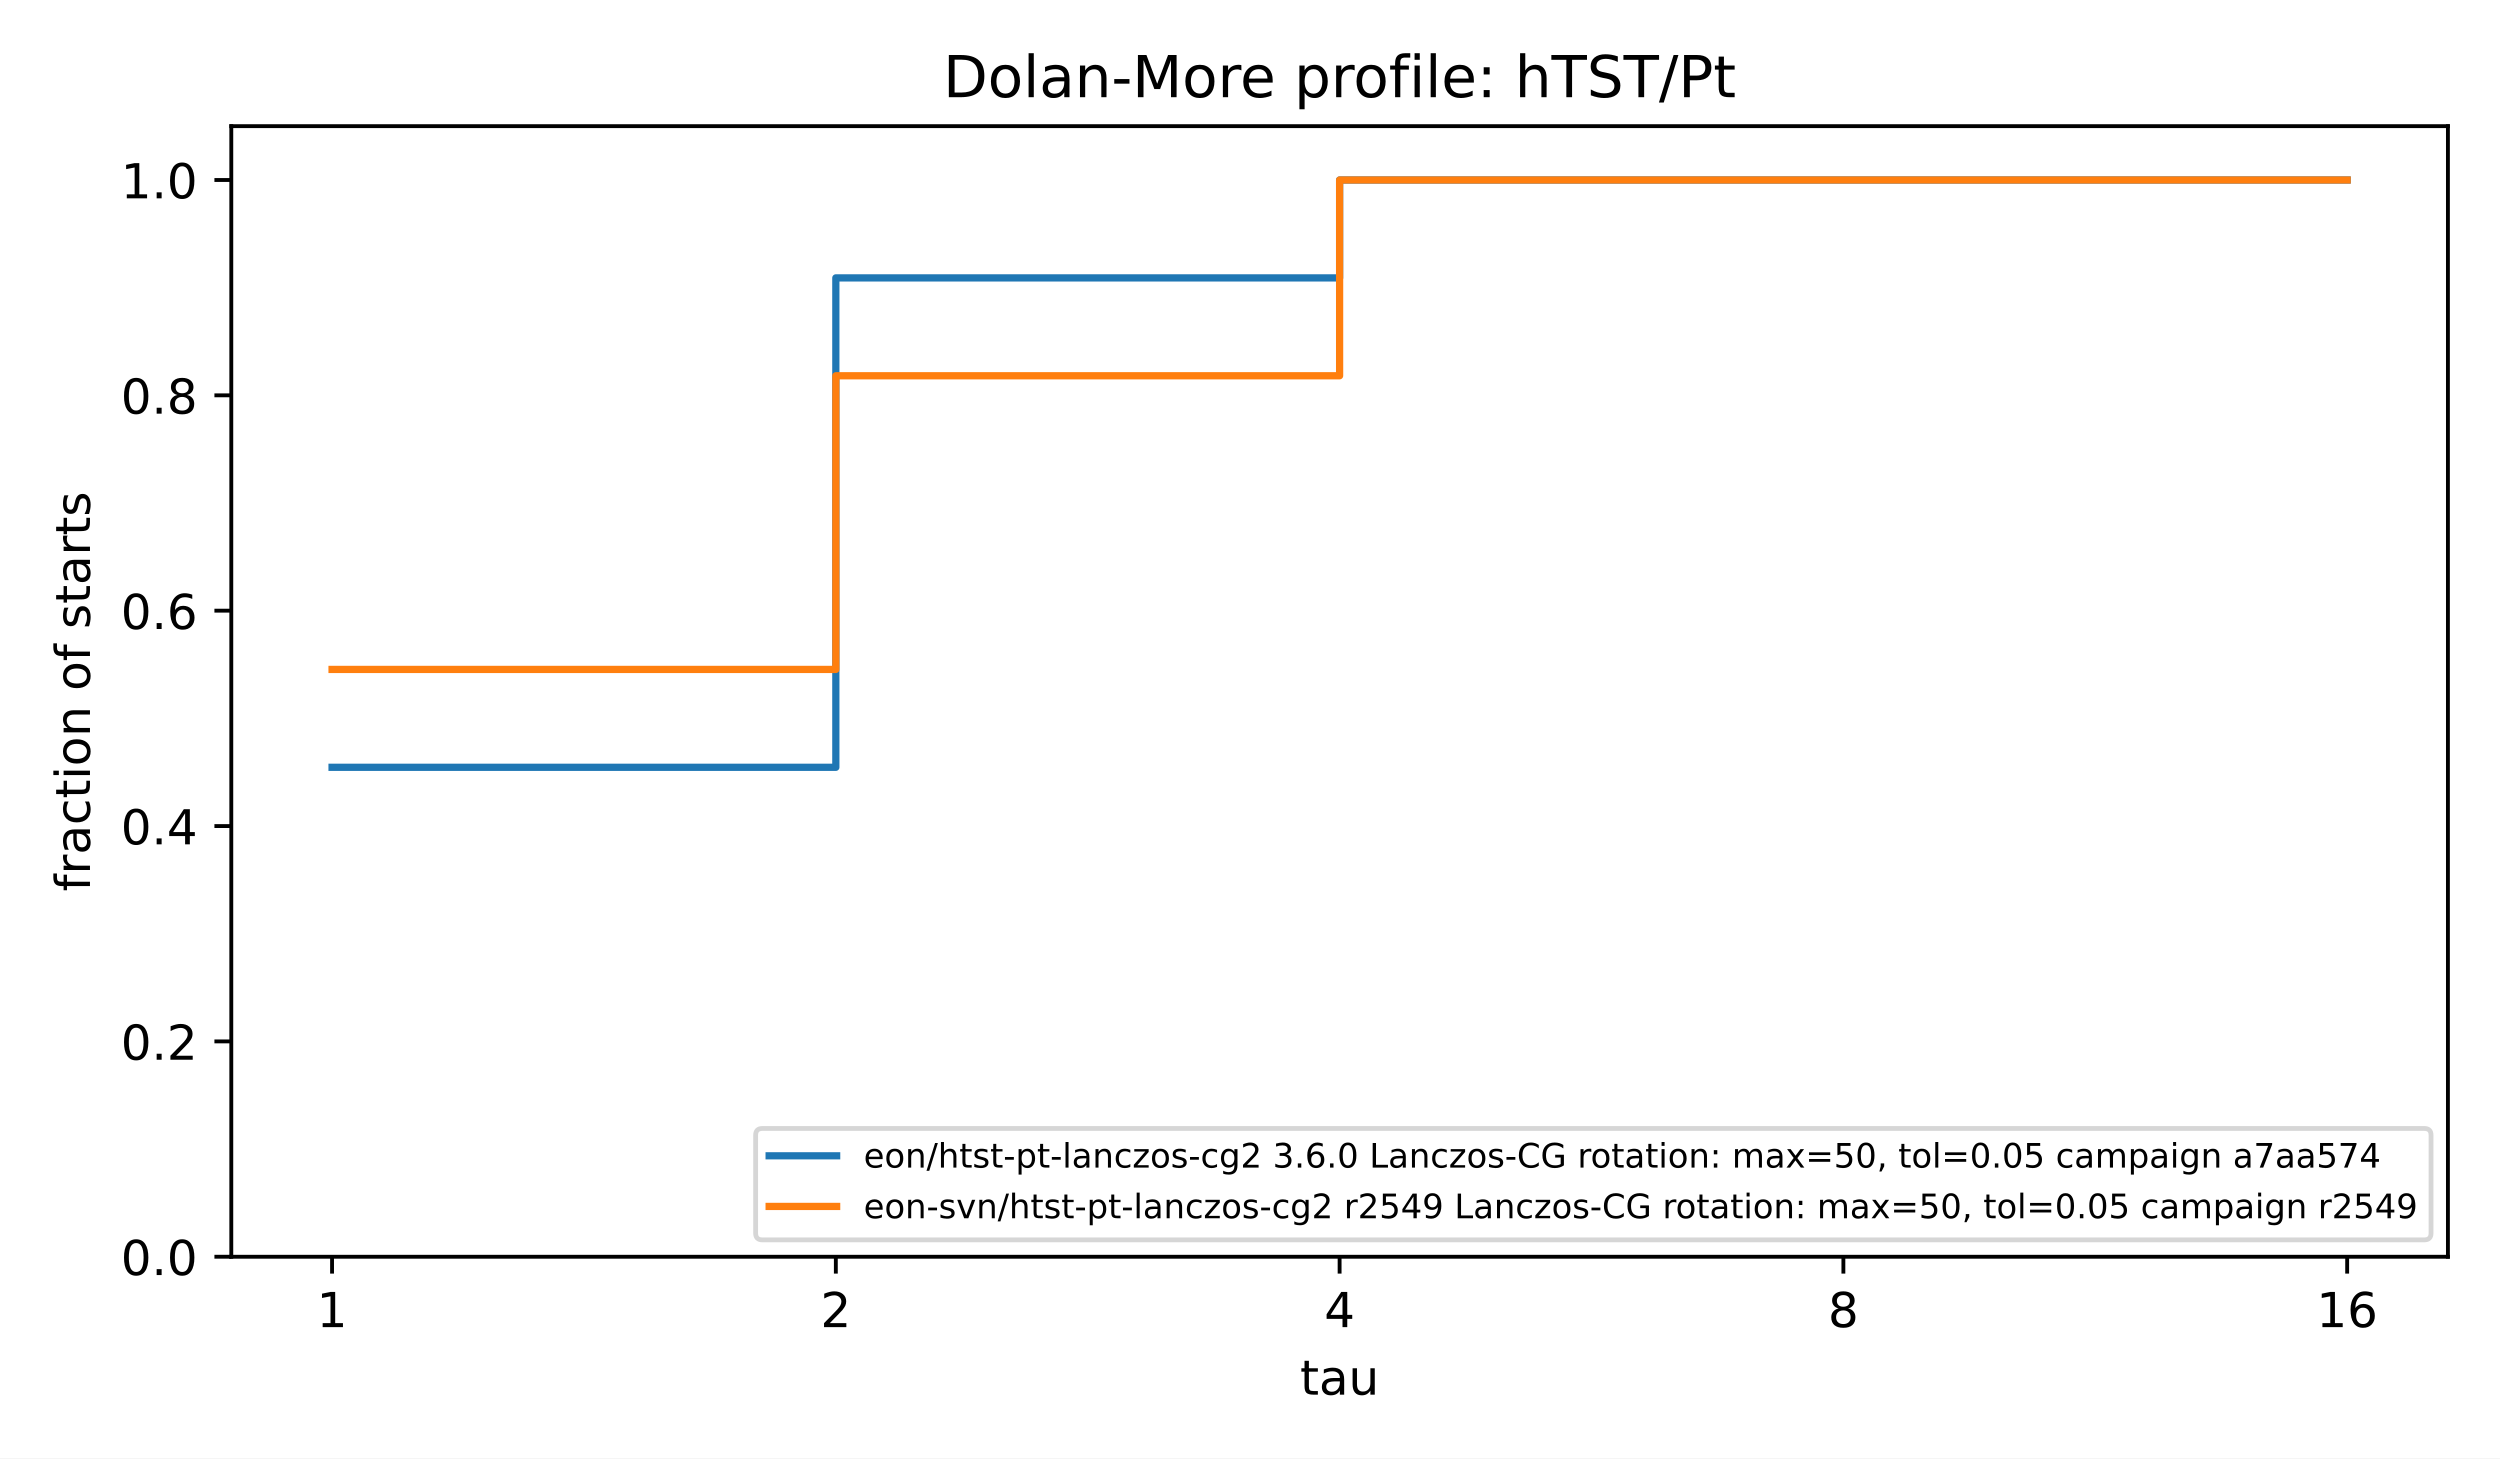
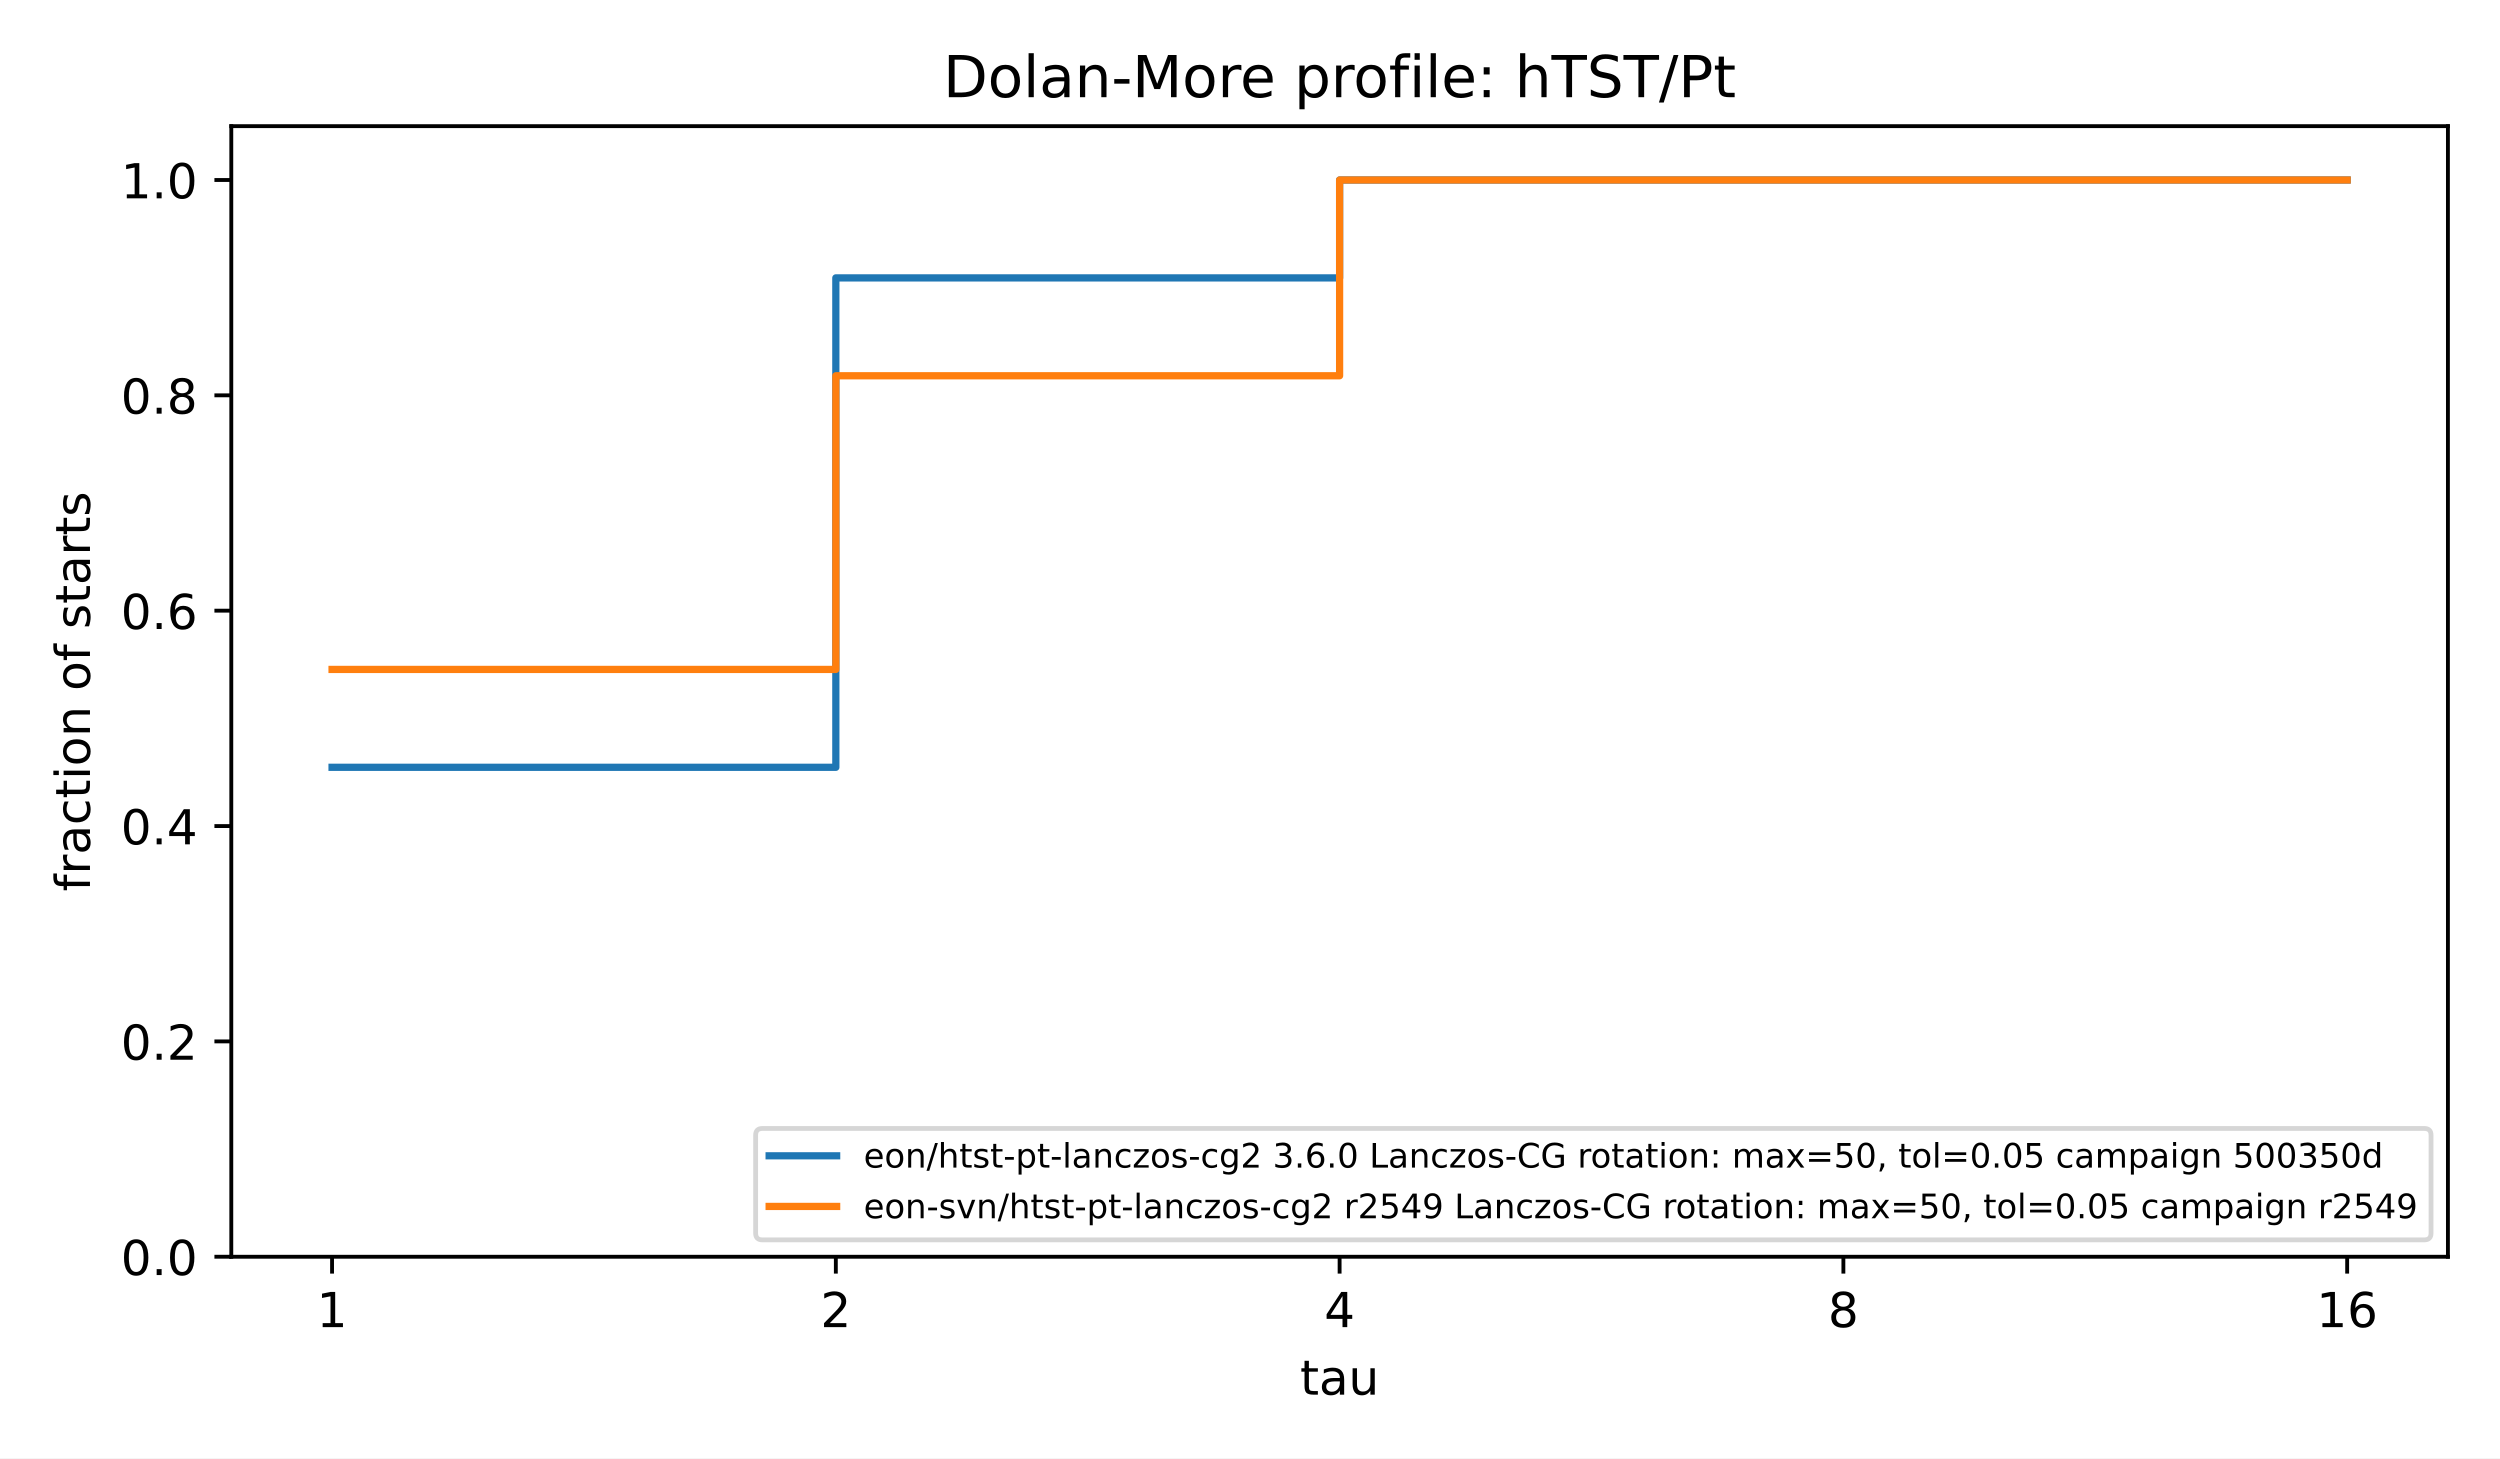
<svg xmlns="http://www.w3.org/2000/svg" xmlns:xlink="http://www.w3.org/1999/xlink" width="518.4pt" height="302.4pt" viewBox="0 0 518.4 302.4" version="1.1">
  <defs>
    <style type="text/css">*{stroke-linejoin: round; stroke-linecap: butt}</style>
  </defs>
  <g id="figure_1">
    <g id="patch_1">
      <path d="M 0 302.4  L 518.4 302.4  L 518.4 0  L 0 0  z " style="fill: #ffffff" />
    </g>
    <g id="axes_1">
      <g id="patch_2">
        <path d="M 47.962 260.6  L 507.6 260.6  L 507.6 26.16  L 47.962 26.16  z " style="fill: #ffffff" />
      </g>
      <g id="matplotlib.axis_1">
        <g id="xtick_1">
          <g id="line2d_1">
            <defs>
              <path id="m8ea4d47d77" d="M 0 0  L 0 3.5  " style="stroke: #000000; stroke-width: 0.8" />
            </defs>
            <g>
              <use xlink:href="#m8ea4d47d77" x="68.855" y="260.6" style="stroke: #000000; stroke-width: 0.8" />
            </g>
          </g>
          <g id="text_1">
            <text style="font-size: 10px; font-family: 'DejaVu Sans', 'Bitstream Vera Sans', 'Computer Modern Sans Serif', 'Lucida Grande', 'Verdana', 'Geneva', 'Lucid', 'Arial', 'Helvetica', 'Avant Garde', sans-serif; text-anchor: middle" x="68.855" y="275.198" transform="rotate(-0 68.85496 275.1977)">1</text>
          </g>
        </g>
        <g id="xtick_2">
          <g id="line2d_2">
            <g>
              <use xlink:href="#m8ea4d47d77" x="173.318" y="260.6" style="stroke: #000000; stroke-width: 0.8" />
            </g>
          </g>
          <g id="text_2">
            <text style="font-size: 10px; font-family: 'DejaVu Sans', 'Bitstream Vera Sans', 'Computer Modern Sans Serif', 'Lucida Grande', 'Verdana', 'Geneva', 'Lucid', 'Arial', 'Helvetica', 'Avant Garde', sans-serif; text-anchor: middle" x="173.318" y="275.198" transform="rotate(-0 173.3181 275.1977)">2</text>
          </g>
        </g>
        <g id="xtick_3">
          <g id="line2d_3">
            <g>
              <use xlink:href="#m8ea4d47d77" x="277.781" y="260.6" style="stroke: #000000; stroke-width: 0.8" />
            </g>
          </g>
          <g id="text_3">
            <text style="font-size: 10px; font-family: 'DejaVu Sans', 'Bitstream Vera Sans', 'Computer Modern Sans Serif', 'Lucida Grande', 'Verdana', 'Geneva', 'Lucid', 'Arial', 'Helvetica', 'Avant Garde', sans-serif; text-anchor: middle" x="277.781" y="275.198" transform="rotate(-0 277.7812 275.1977)">4</text>
          </g>
        </g>
        <g id="xtick_4">
          <g id="line2d_4">
            <g>
              <use xlink:href="#m8ea4d47d77" x="382.244" y="260.6" style="stroke: #000000; stroke-width: 0.8" />
            </g>
          </g>
          <g id="text_4">
            <text style="font-size: 10px; font-family: 'DejaVu Sans', 'Bitstream Vera Sans', 'Computer Modern Sans Serif', 'Lucida Grande', 'Verdana', 'Geneva', 'Lucid', 'Arial', 'Helvetica', 'Avant Garde', sans-serif; text-anchor: middle" x="382.244" y="275.198" transform="rotate(-0 382.2443 275.1977)">8</text>
          </g>
        </g>
        <g id="xtick_5">
          <g id="line2d_5">
            <g>
              <use xlink:href="#m8ea4d47d77" x="486.707" y="260.6" style="stroke: #000000; stroke-width: 0.8" />
            </g>
          </g>
          <g id="text_5">
            <text style="font-size: 10px; font-family: 'DejaVu Sans', 'Bitstream Vera Sans', 'Computer Modern Sans Serif', 'Lucida Grande', 'Verdana', 'Geneva', 'Lucid', 'Arial', 'Helvetica', 'Avant Garde', sans-serif; text-anchor: middle" x="486.707" y="275.198" transform="rotate(-0 486.7074 275.1977)">16</text>
          </g>
        </g>
        <g id="text_6">
          <text style="font-size: 10px; font-family: 'DejaVu Sans', 'Bitstream Vera Sans', 'Computer Modern Sans Serif', 'Lucida Grande', 'Verdana', 'Geneva', 'Lucid', 'Arial', 'Helvetica', 'Avant Garde', sans-serif; text-anchor: middle" x="277.781" y="289.198" transform="rotate(-0 277.7812 289.1977)">tau</text>
        </g>
      </g>
      <g id="matplotlib.axis_2">
        <g id="ytick_1">
          <g id="line2d_6">
            <defs>
              <path id="md659df78fa" d="M 0 0  L -3.5 0  " style="stroke: #000000; stroke-width: 0.8" />
            </defs>
            <g>
              <use xlink:href="#md659df78fa" x="47.962" y="260.6" style="stroke: #000000; stroke-width: 0.8" />
            </g>
          </g>
          <g id="text_7">
            <text style="font-size: 10px; font-family: 'DejaVu Sans', 'Bitstream Vera Sans', 'Computer Modern Sans Serif', 'Lucida Grande', 'Verdana', 'Geneva', 'Lucid', 'Arial', 'Helvetica', 'Avant Garde', sans-serif; text-anchor: end" x="40.962" y="264.399" transform="rotate(-0 40.96234 264.3988)">0.0</text>
          </g>
        </g>
        <g id="ytick_2">
          <g id="line2d_7">
            <g>
              <use xlink:href="#md659df78fa" x="47.962" y="215.945" style="stroke: #000000; stroke-width: 0.8" />
            </g>
          </g>
          <g id="text_8">
            <text style="font-size: 10px; font-family: 'DejaVu Sans', 'Bitstream Vera Sans', 'Computer Modern Sans Serif', 'Lucida Grande', 'Verdana', 'Geneva', 'Lucid', 'Arial', 'Helvetica', 'Avant Garde', sans-serif; text-anchor: end" x="40.962" y="219.744" transform="rotate(-0 40.96234 219.7436)">0.2</text>
          </g>
        </g>
        <g id="ytick_3">
          <g id="line2d_8">
            <g>
              <use xlink:href="#md659df78fa" x="47.962" y="171.29" style="stroke: #000000; stroke-width: 0.8" />
            </g>
          </g>
          <g id="text_9">
            <text style="font-size: 10px; font-family: 'DejaVu Sans', 'Bitstream Vera Sans', 'Computer Modern Sans Serif', 'Lucida Grande', 'Verdana', 'Geneva', 'Lucid', 'Arial', 'Helvetica', 'Avant Garde', sans-serif; text-anchor: end" x="40.962" y="175.088" transform="rotate(-0 40.96234 175.0884)">0.4</text>
          </g>
        </g>
        <g id="ytick_4">
          <g id="line2d_9">
            <g>
              <use xlink:href="#md659df78fa" x="47.962" y="126.634" style="stroke: #000000; stroke-width: 0.8" />
            </g>
          </g>
          <g id="text_10">
            <text style="font-size: 10px; font-family: 'DejaVu Sans', 'Bitstream Vera Sans', 'Computer Modern Sans Serif', 'Lucida Grande', 'Verdana', 'Geneva', 'Lucid', 'Arial', 'Helvetica', 'Avant Garde', sans-serif; text-anchor: end" x="40.962" y="130.433" transform="rotate(-0 40.96234 130.4331)">0.6</text>
          </g>
        </g>
        <g id="ytick_5">
          <g id="line2d_10">
            <g>
              <use xlink:href="#md659df78fa" x="47.962" y="81.979" style="stroke: #000000; stroke-width: 0.8" />
            </g>
          </g>
          <g id="text_11">
            <text style="font-size: 10px; font-family: 'DejaVu Sans', 'Bitstream Vera Sans', 'Computer Modern Sans Serif', 'Lucida Grande', 'Verdana', 'Geneva', 'Lucid', 'Arial', 'Helvetica', 'Avant Garde', sans-serif; text-anchor: end" x="40.962" y="85.778" transform="rotate(-0 40.96234 85.77788)">0.8</text>
          </g>
        </g>
        <g id="ytick_6">
          <g id="line2d_11">
            <g>
              <use xlink:href="#md659df78fa" x="47.962" y="37.324" style="stroke: #000000; stroke-width: 0.8" />
            </g>
          </g>
          <g id="text_12">
            <text style="font-size: 10px; font-family: 'DejaVu Sans', 'Bitstream Vera Sans', 'Computer Modern Sans Serif', 'Lucida Grande', 'Verdana', 'Geneva', 'Lucid', 'Arial', 'Helvetica', 'Avant Garde', sans-serif; text-anchor: end" x="40.962" y="41.123" transform="rotate(-0 40.96234 41.12264)">1.0</text>
          </g>
        </g>
        <g id="text_13">
          <text style="font-size: 10px; font-family: 'DejaVu Sans', 'Bitstream Vera Sans', 'Computer Modern Sans Serif', 'Lucida Grande', 'Verdana', 'Geneva', 'Lucid', 'Arial', 'Helvetica', 'Avant Garde', sans-serif; text-anchor: middle" x="18.657" y="143.38" transform="rotate(-90 18.65687 143.38)">fraction of starts</text>
        </g>
      </g>
      <g id="line2d_12">
        <path d="M 68.855 159.111  L 173.318 159.111  L 173.318 57.622  L 277.781 57.622  L 277.781 37.324  L 382.244 37.324  L 382.244 37.324  L 486.707 37.324  L 486.707 37.324  " clip-path="url(#p4e380cea4b)" style="fill: none; stroke: #1f77b4; stroke-width: 1.5; stroke-linecap: square" />
      </g>
      <g id="line2d_13">
        <path d="M 68.855 138.813  L 173.318 138.813  L 173.318 77.919  L 277.781 77.919  L 277.781 37.324  L 382.244 37.324  L 382.244 37.324  L 486.707 37.324  L 486.707 37.324  " clip-path="url(#p4e380cea4b)" style="fill: none; stroke: #ff7f0e; stroke-width: 1.5; stroke-linecap: square" />
      </g>
      <g id="patch_3">
        <path d="M 47.962 260.6  L 47.962 26.16  " style="fill: none; stroke: #000000; stroke-width: 0.8; stroke-linejoin: miter; stroke-linecap: square" />
      </g>
      <g id="patch_4">
        <path d="M 507.6 260.6  L 507.6 26.16  " style="fill: none; stroke: #000000; stroke-width: 0.8; stroke-linejoin: miter; stroke-linecap: square" />
      </g>
      <g id="patch_5">
        <path d="M 47.962 260.6  L 507.6 260.6  " style="fill: none; stroke: #000000; stroke-width: 0.8; stroke-linejoin: miter; stroke-linecap: square" />
      </g>
      <g id="patch_6">
        <path d="M 47.962 26.16  L 507.6 26.16  " style="fill: none; stroke: #000000; stroke-width: 0.8; stroke-linejoin: miter; stroke-linecap: square" />
      </g>
      <g id="text_14">
        <text style="font-size: 12px; font-family: 'DejaVu Sans', 'Bitstream Vera Sans', 'Computer Modern Sans Serif', 'Lucida Grande', 'Verdana', 'Geneva', 'Lucid', 'Arial', 'Helvetica', 'Avant Garde', sans-serif; text-anchor: middle" x="277.781" y="20.16" transform="rotate(-0 277.7812 20.16)">Dolan-More profile: hTST/Pt</text>
      </g>
      <g id="legend_1">
        <g id="patch_7">
          <path d="M 158.089 257.1  L 502.7 257.1  Q 504.1 257.1 504.1 255.7  L 504.1 235.399  Q 504.1 233.999 502.7 233.999  L 158.089 233.999  Q 156.689 233.999 156.689 235.399  L 156.689 255.7  Q 156.689 257.1 158.089 257.1  z " style="fill: #ffffff; opacity: 0.8; stroke: #cccccc; stroke-linejoin: miter" />
        </g>
        <g id="line2d_14">
          <path d="M 159.489 239.668  L 166.489 239.668  L 166.489 239.668  L 173.489 239.668  L 173.489 239.668  " style="fill: none; stroke: #1f77b4; stroke-width: 1.5; stroke-linecap: square" />
        </g>
        <g id="text_15">
-           <text style="font-size: 7px; font-family: 'DejaVu Sans', 'Bitstream Vera Sans', 'Computer Modern Sans Serif', 'Lucida Grande', 'Verdana', 'Geneva', 'Lucid', 'Arial', 'Helvetica', 'Avant Garde', sans-serif; text-anchor: start" x="179.089" y="242.118" transform="rotate(-0 179.0889 242.1178)">eon/htst-pt-lanczos-cg2 3.6.0 Lanczos-CG rotation: max=50, tol=0.05 campaign a7aa574</text>
+           <text style="font-size: 7px; font-family: 'DejaVu Sans', 'Bitstream Vera Sans', 'Computer Modern Sans Serif', 'Lucida Grande', 'Verdana', 'Geneva', 'Lucid', 'Arial', 'Helvetica', 'Avant Garde', sans-serif; text-anchor: start" x="179.089" y="242.118" transform="rotate(-0 179.0889 242.1178)">eon/htst-pt-lanczos-cg2 3.6.0 Lanczos-CG rotation: max=50, tol=0.05 campaign 500350d</text>
        </g>
        <g id="line2d_15">
          <path d="M 159.489 250.168  L 166.489 250.168  L 166.489 250.168  L 173.489 250.168  L 173.489 250.168  " style="fill: none; stroke: #ff7f0e; stroke-width: 1.5; stroke-linecap: square" />
        </g>
        <g id="text_16">
          <text style="font-size: 7px; font-family: 'DejaVu Sans', 'Bitstream Vera Sans', 'Computer Modern Sans Serif', 'Lucida Grande', 'Verdana', 'Geneva', 'Lucid', 'Arial', 'Helvetica', 'Avant Garde', sans-serif; text-anchor: start" x="179.089" y="252.618" transform="rotate(-0 179.0889 252.6184)">eon-svn/htst-pt-lanczos-cg2 r2549 Lanczos-CG rotation: max=50, tol=0.05 campaign r2549</text>
        </g>
      </g>
    </g>
  </g>
  <defs>
    <clipPath id="p4e380cea4b">
      <rect x="47.962" y="26.16" width="459.638" height="234.44" />
    </clipPath>
  </defs>
</svg>
